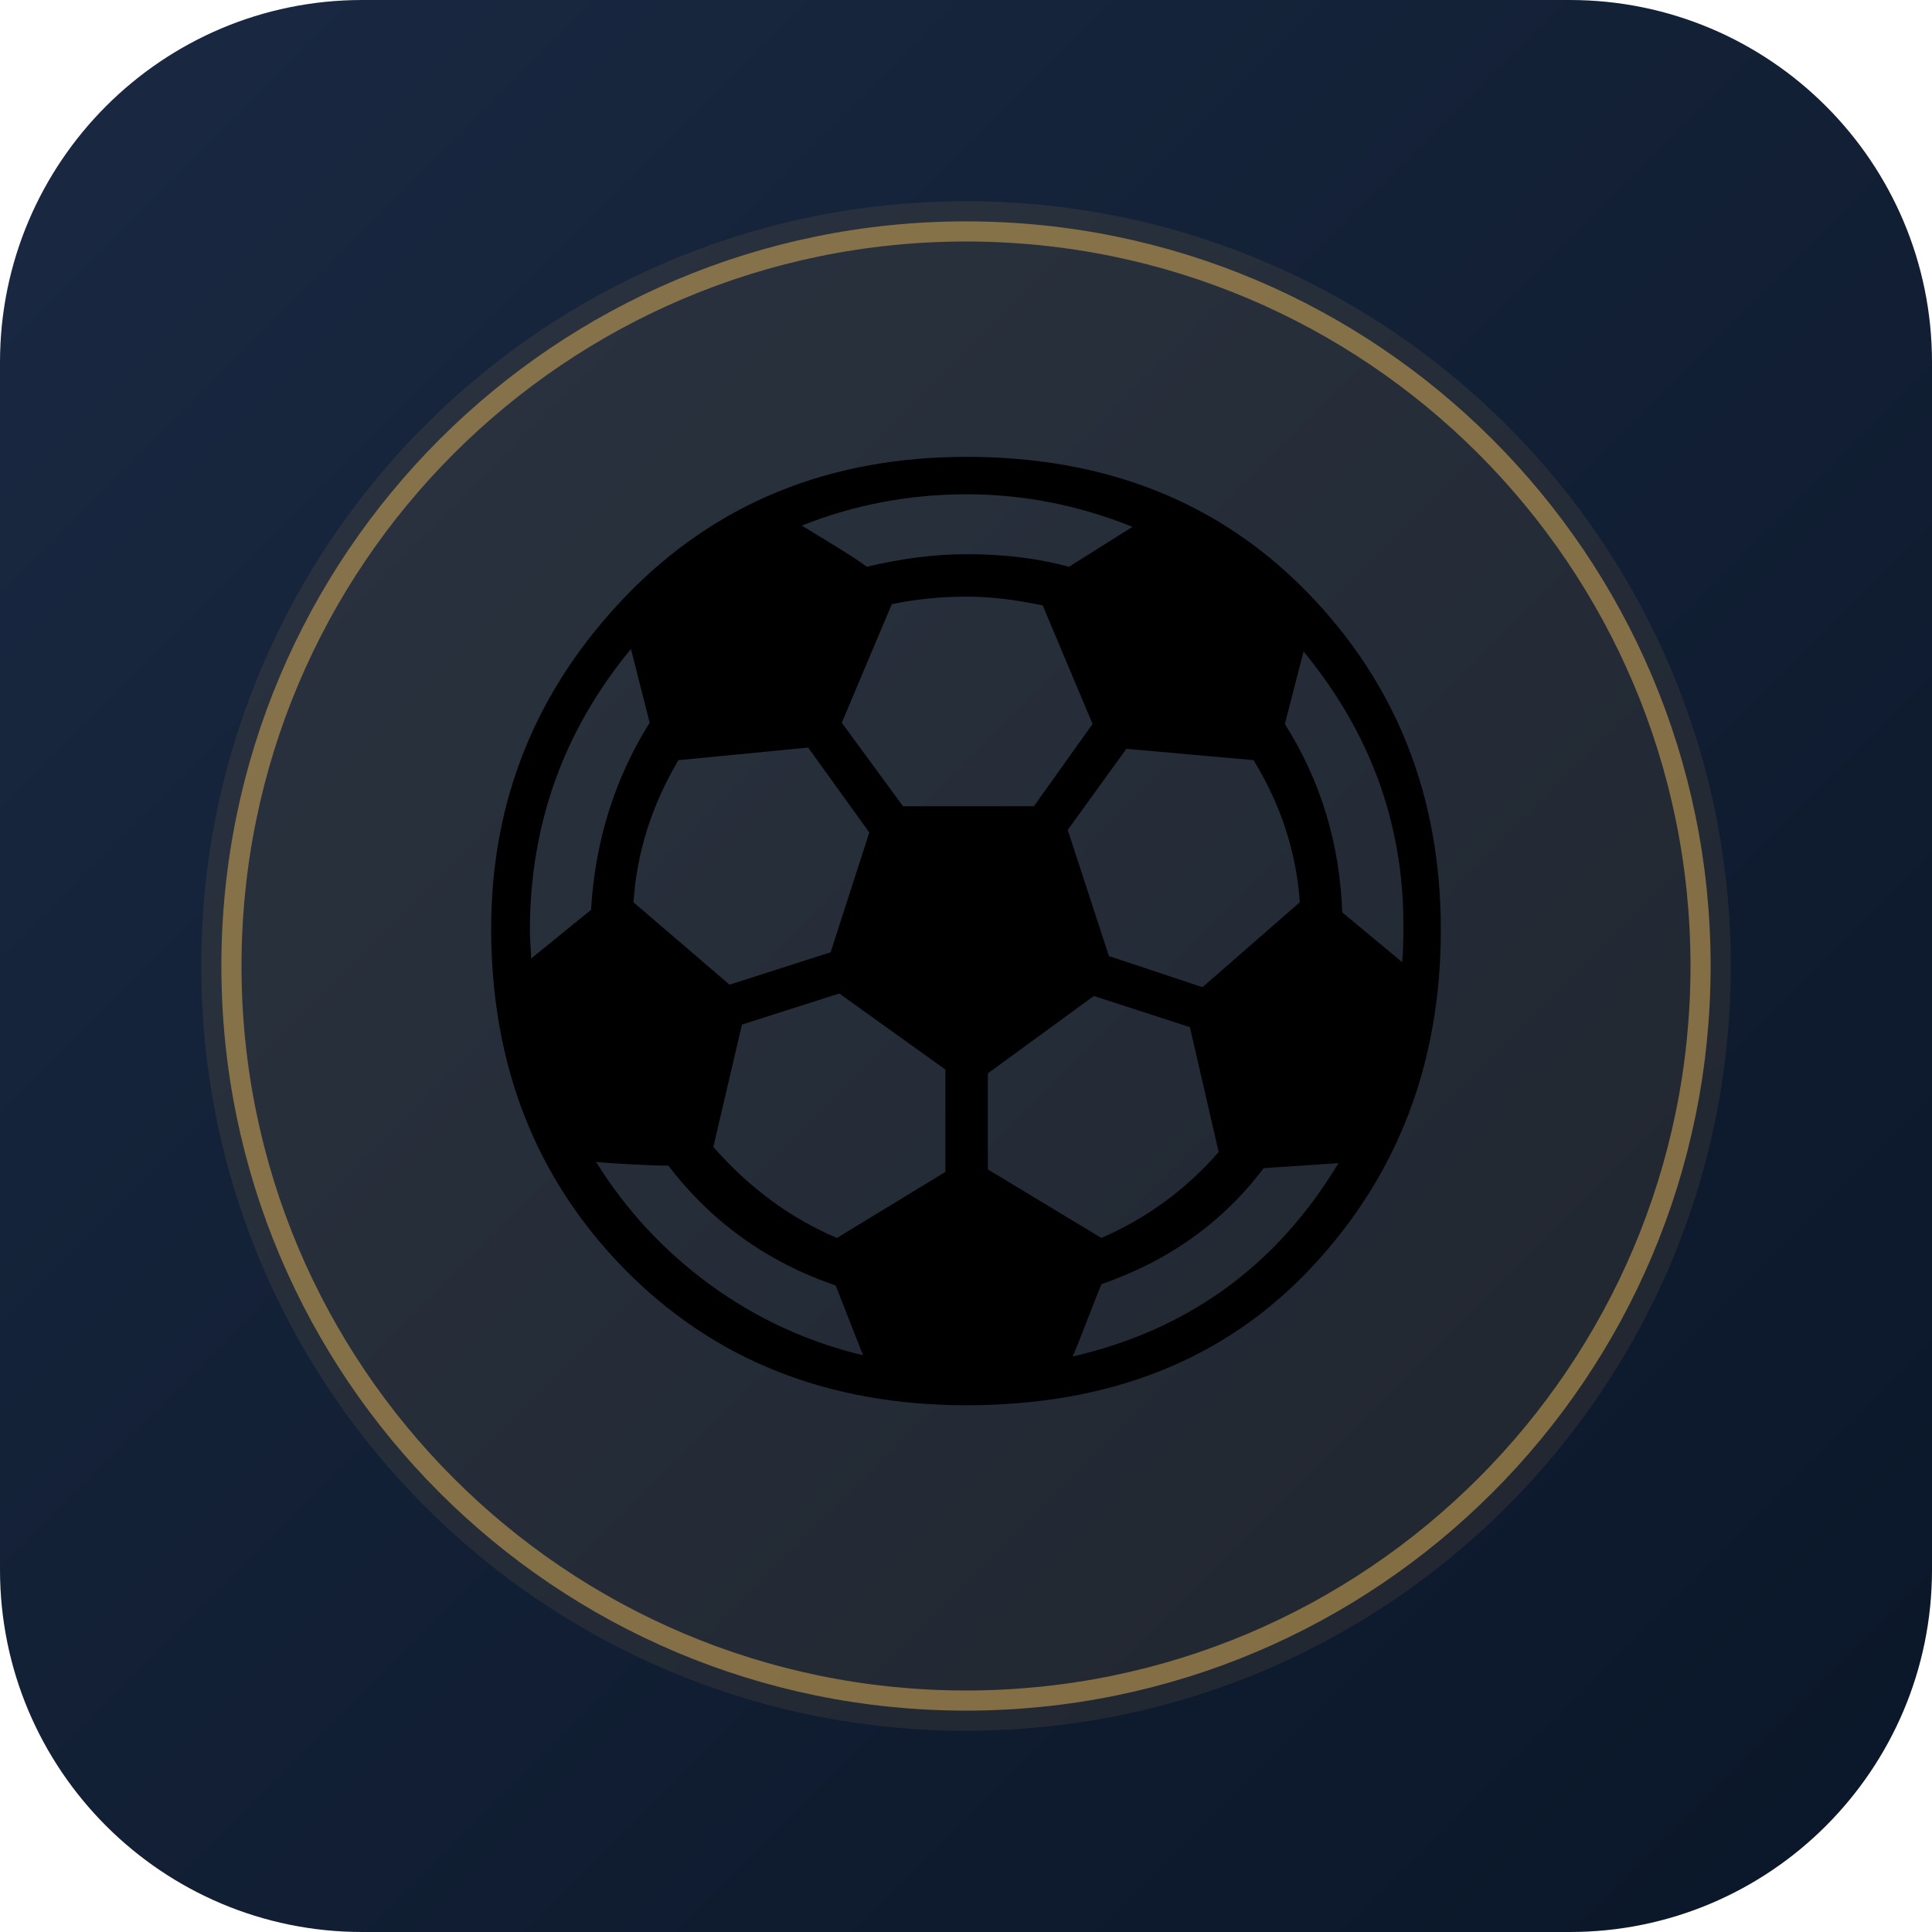
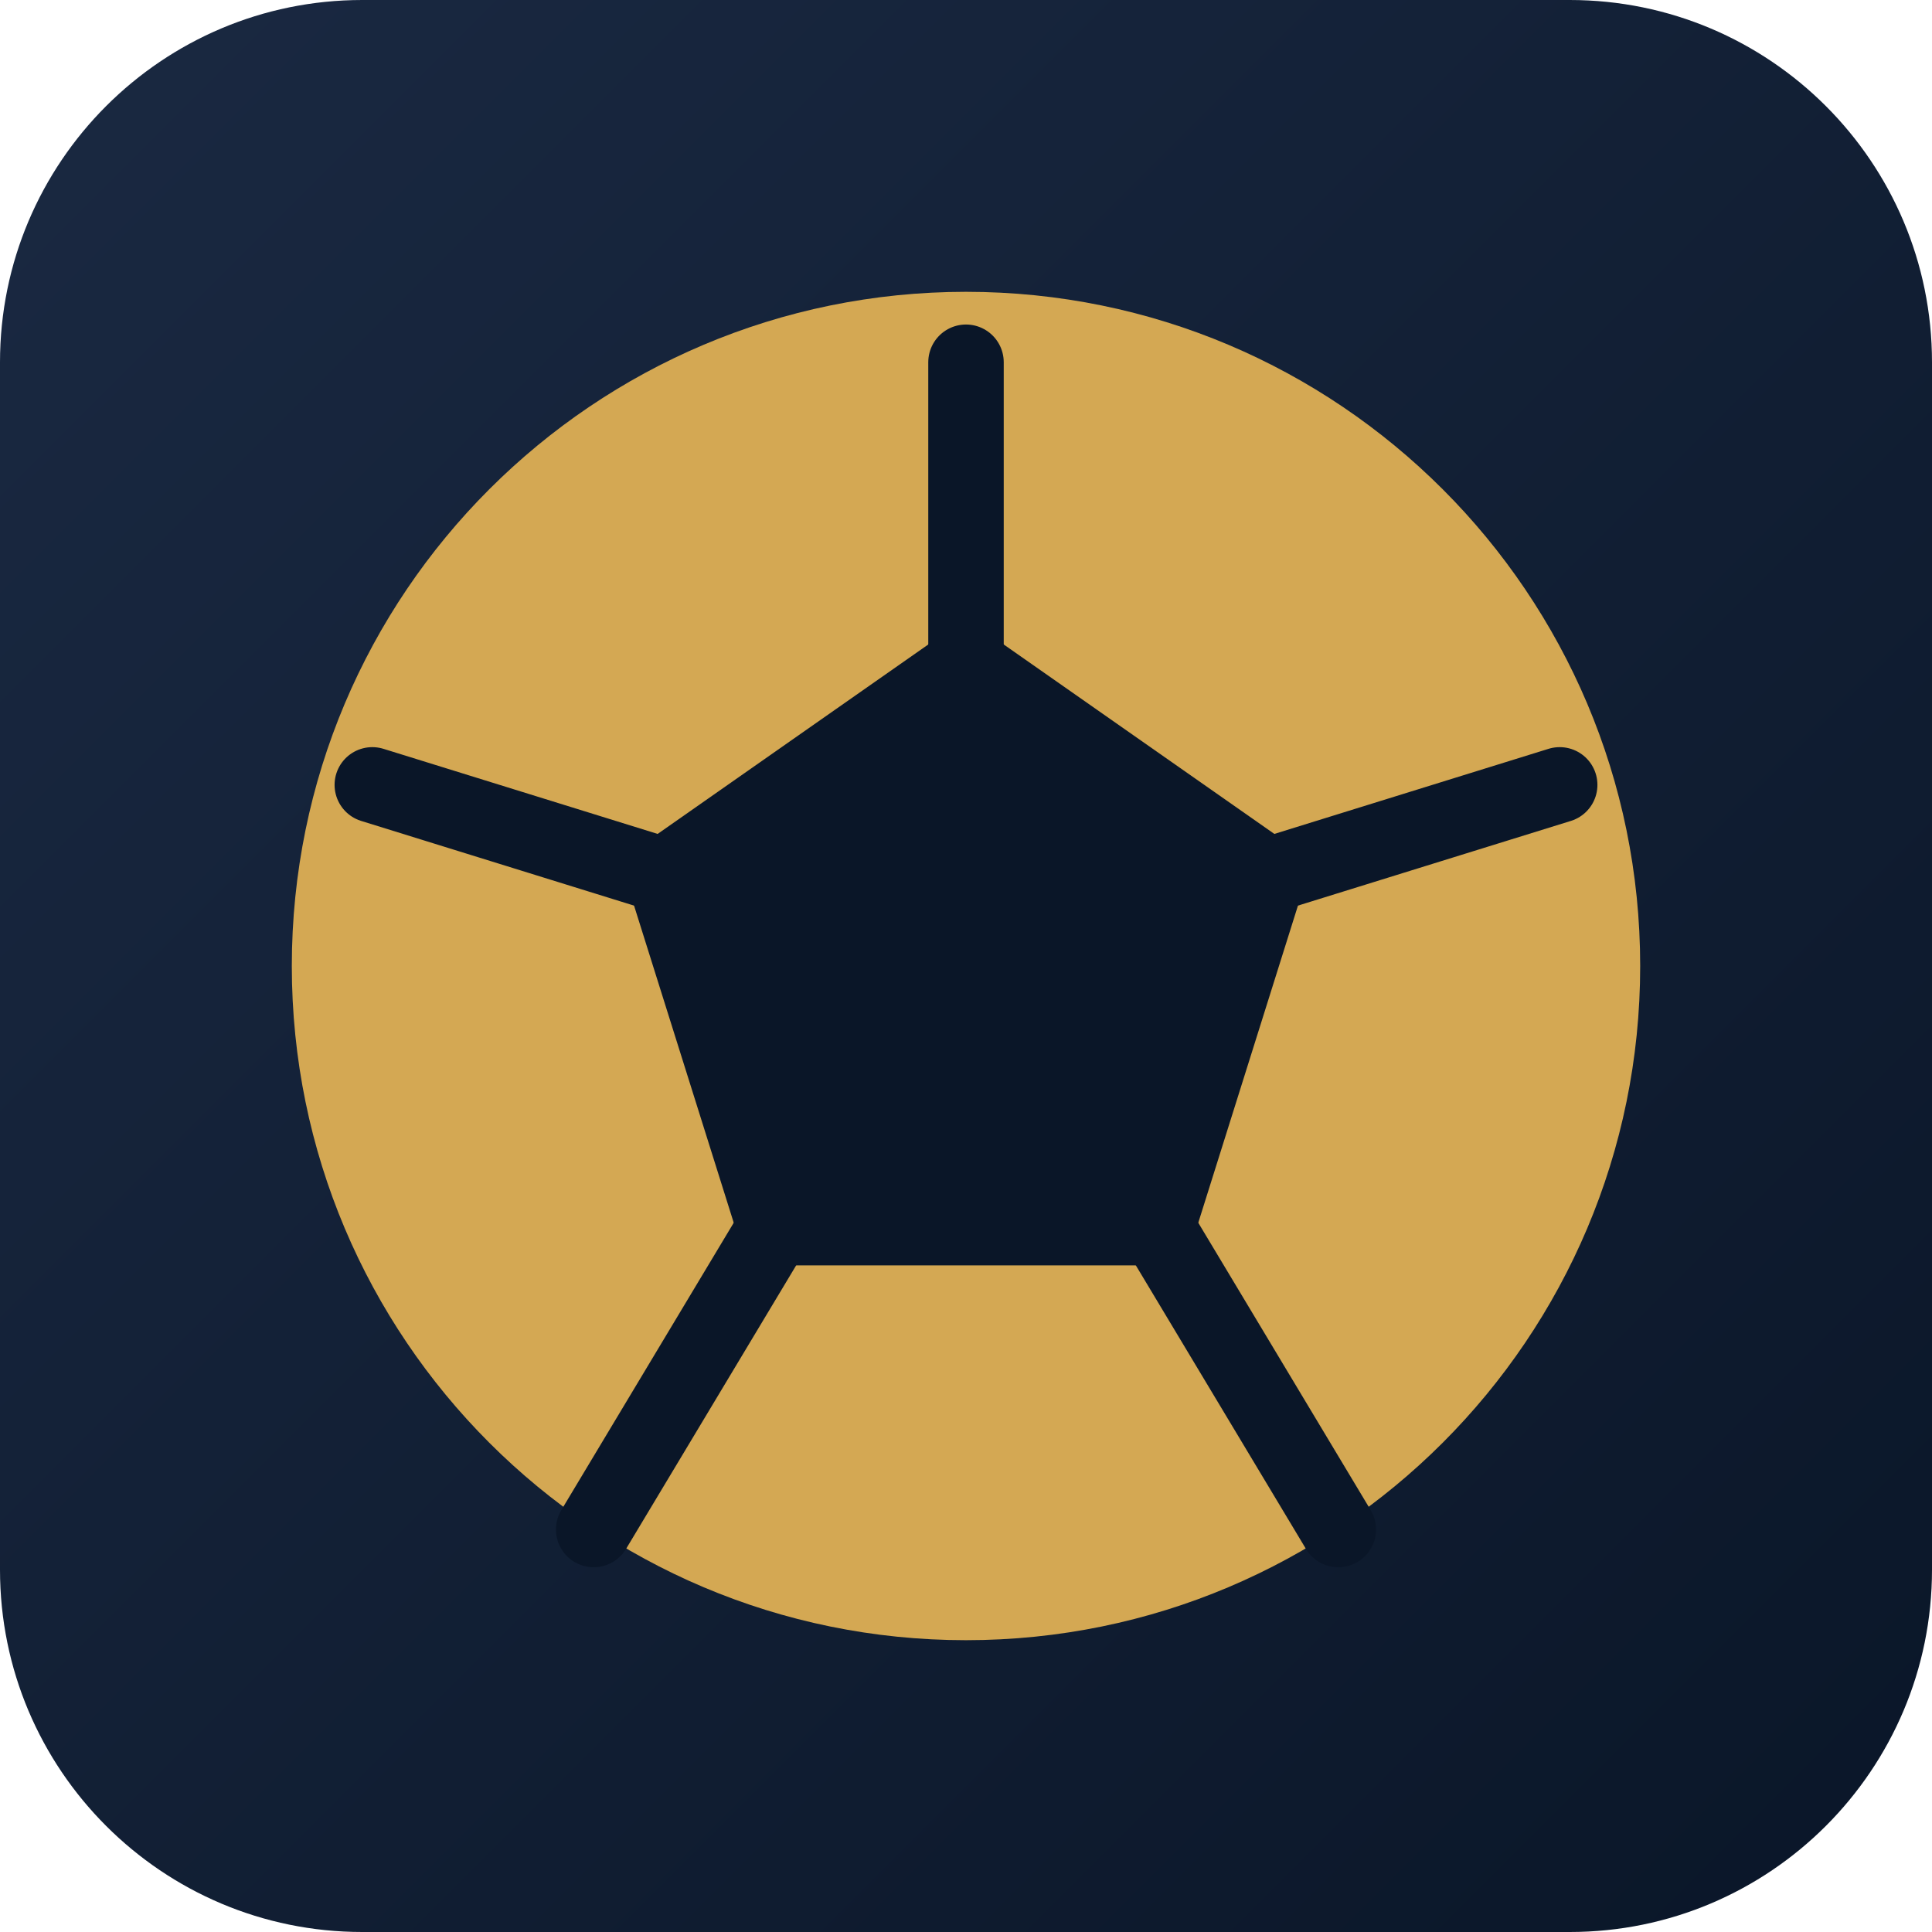
<svg xmlns="http://www.w3.org/2000/svg" viewBox="0 0 192 192" width="192" height="192">
  <defs>
    <linearGradient id="bg" x1="0%" y1="0%" x2="100%" y2="100%">
      <stop offset="0%" stop-color="#1a2942" />
      <stop offset="100%" stop-color="#0a1628" />
    </linearGradient>
  </defs>
  <rect width="192" height="192" fill="url(#bg)" rx="36" />
-   <circle cx="96" cy="96" r="76" fill="#d4a853" opacity="0.10" />
-   <circle cx="96" cy="96" r="73" fill="none" stroke="#d4a853" stroke-width="2" opacity="0.55" />
-   <text x="96" y="96" font-size="124" text-anchor="middle" dominant-baseline="central" font-family="'Apple Color Emoji','Segoe UI Emoji','Noto Color Emoji','Twemoji Mozilla',sans-serif">⚽</text>
+   <circle cx="96" cy="96" r="67" fill="#d4a853" />
+   <g stroke="#0a1628" stroke-width="7.5" stroke-linecap="round" stroke-linejoin="round">
+     <polygon points="96,66 126,87 115,122 77,122 66,87" fill="#0a1628" />
+     <line x1="96" y1="66" x2="96" y2="36" />
+     <line x1="126" y1="87" x2="155" y2="78" />
+     <line x1="66" y1="87" x2="37" y2="78" />
+     <line x1="77" y1="122" x2="59" y2="152" />
+     <line x1="115" y1="122" x2="133" y2="152" />
+   </g>
</svg>
